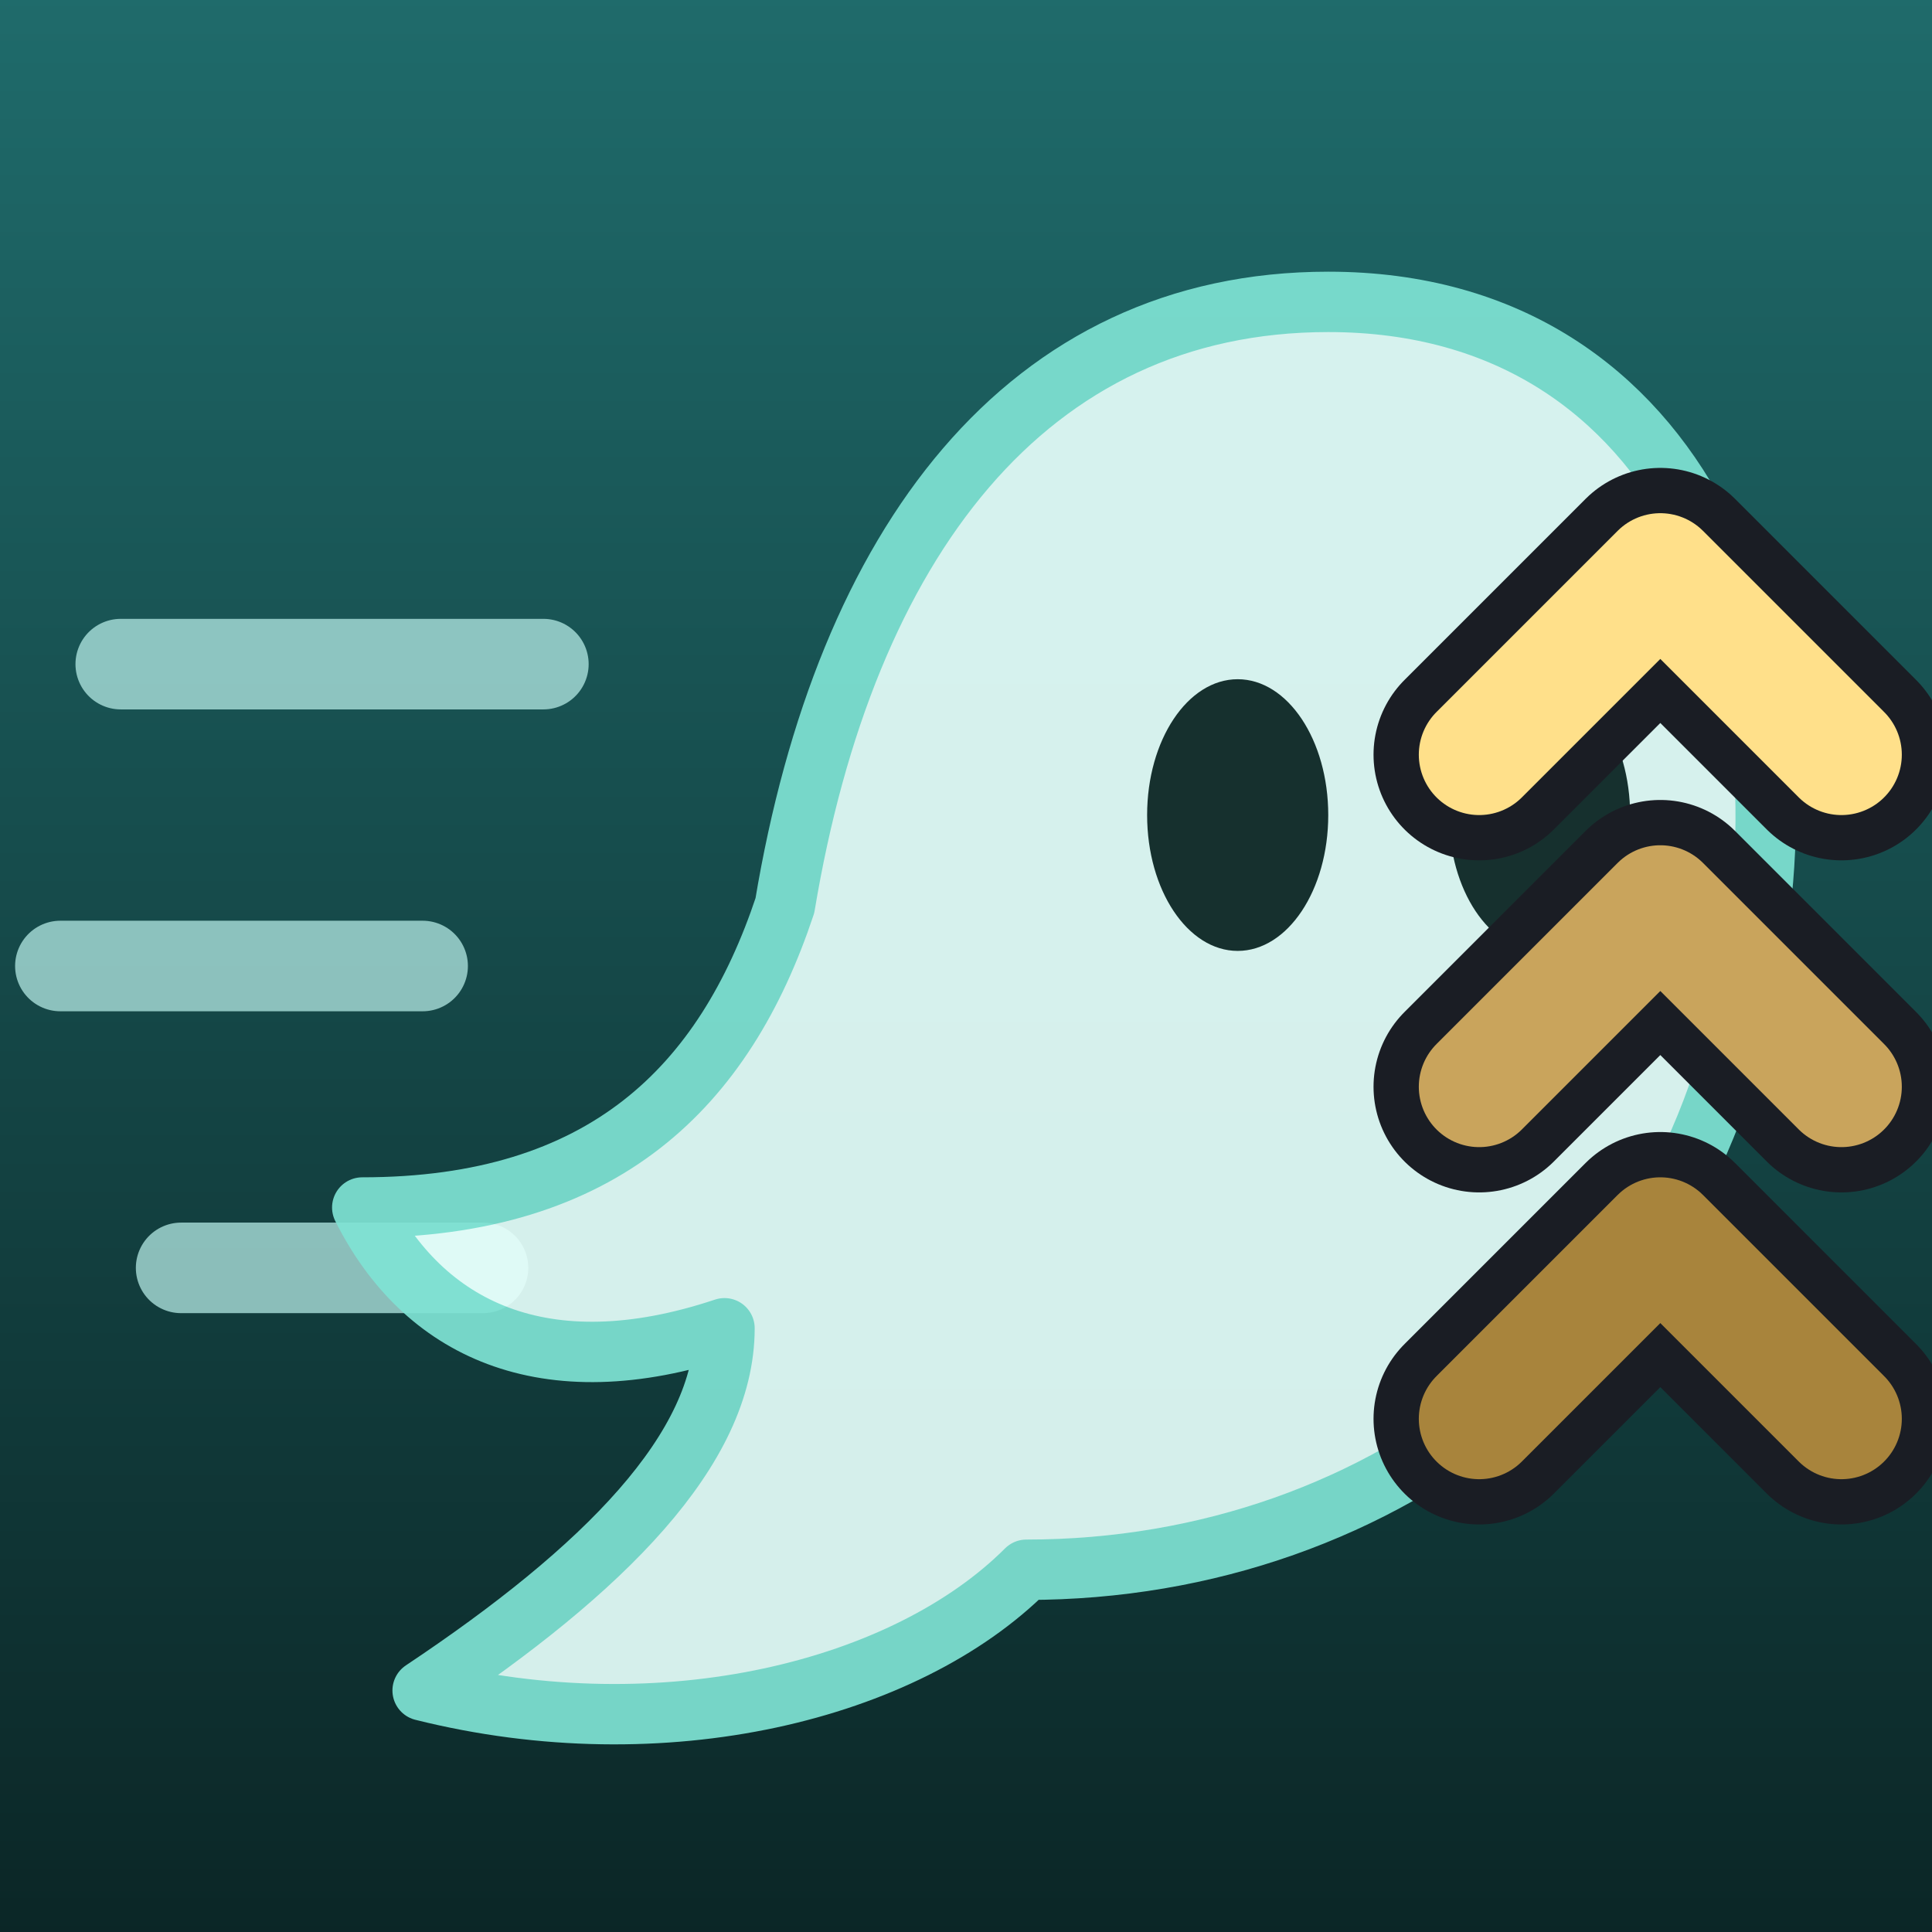
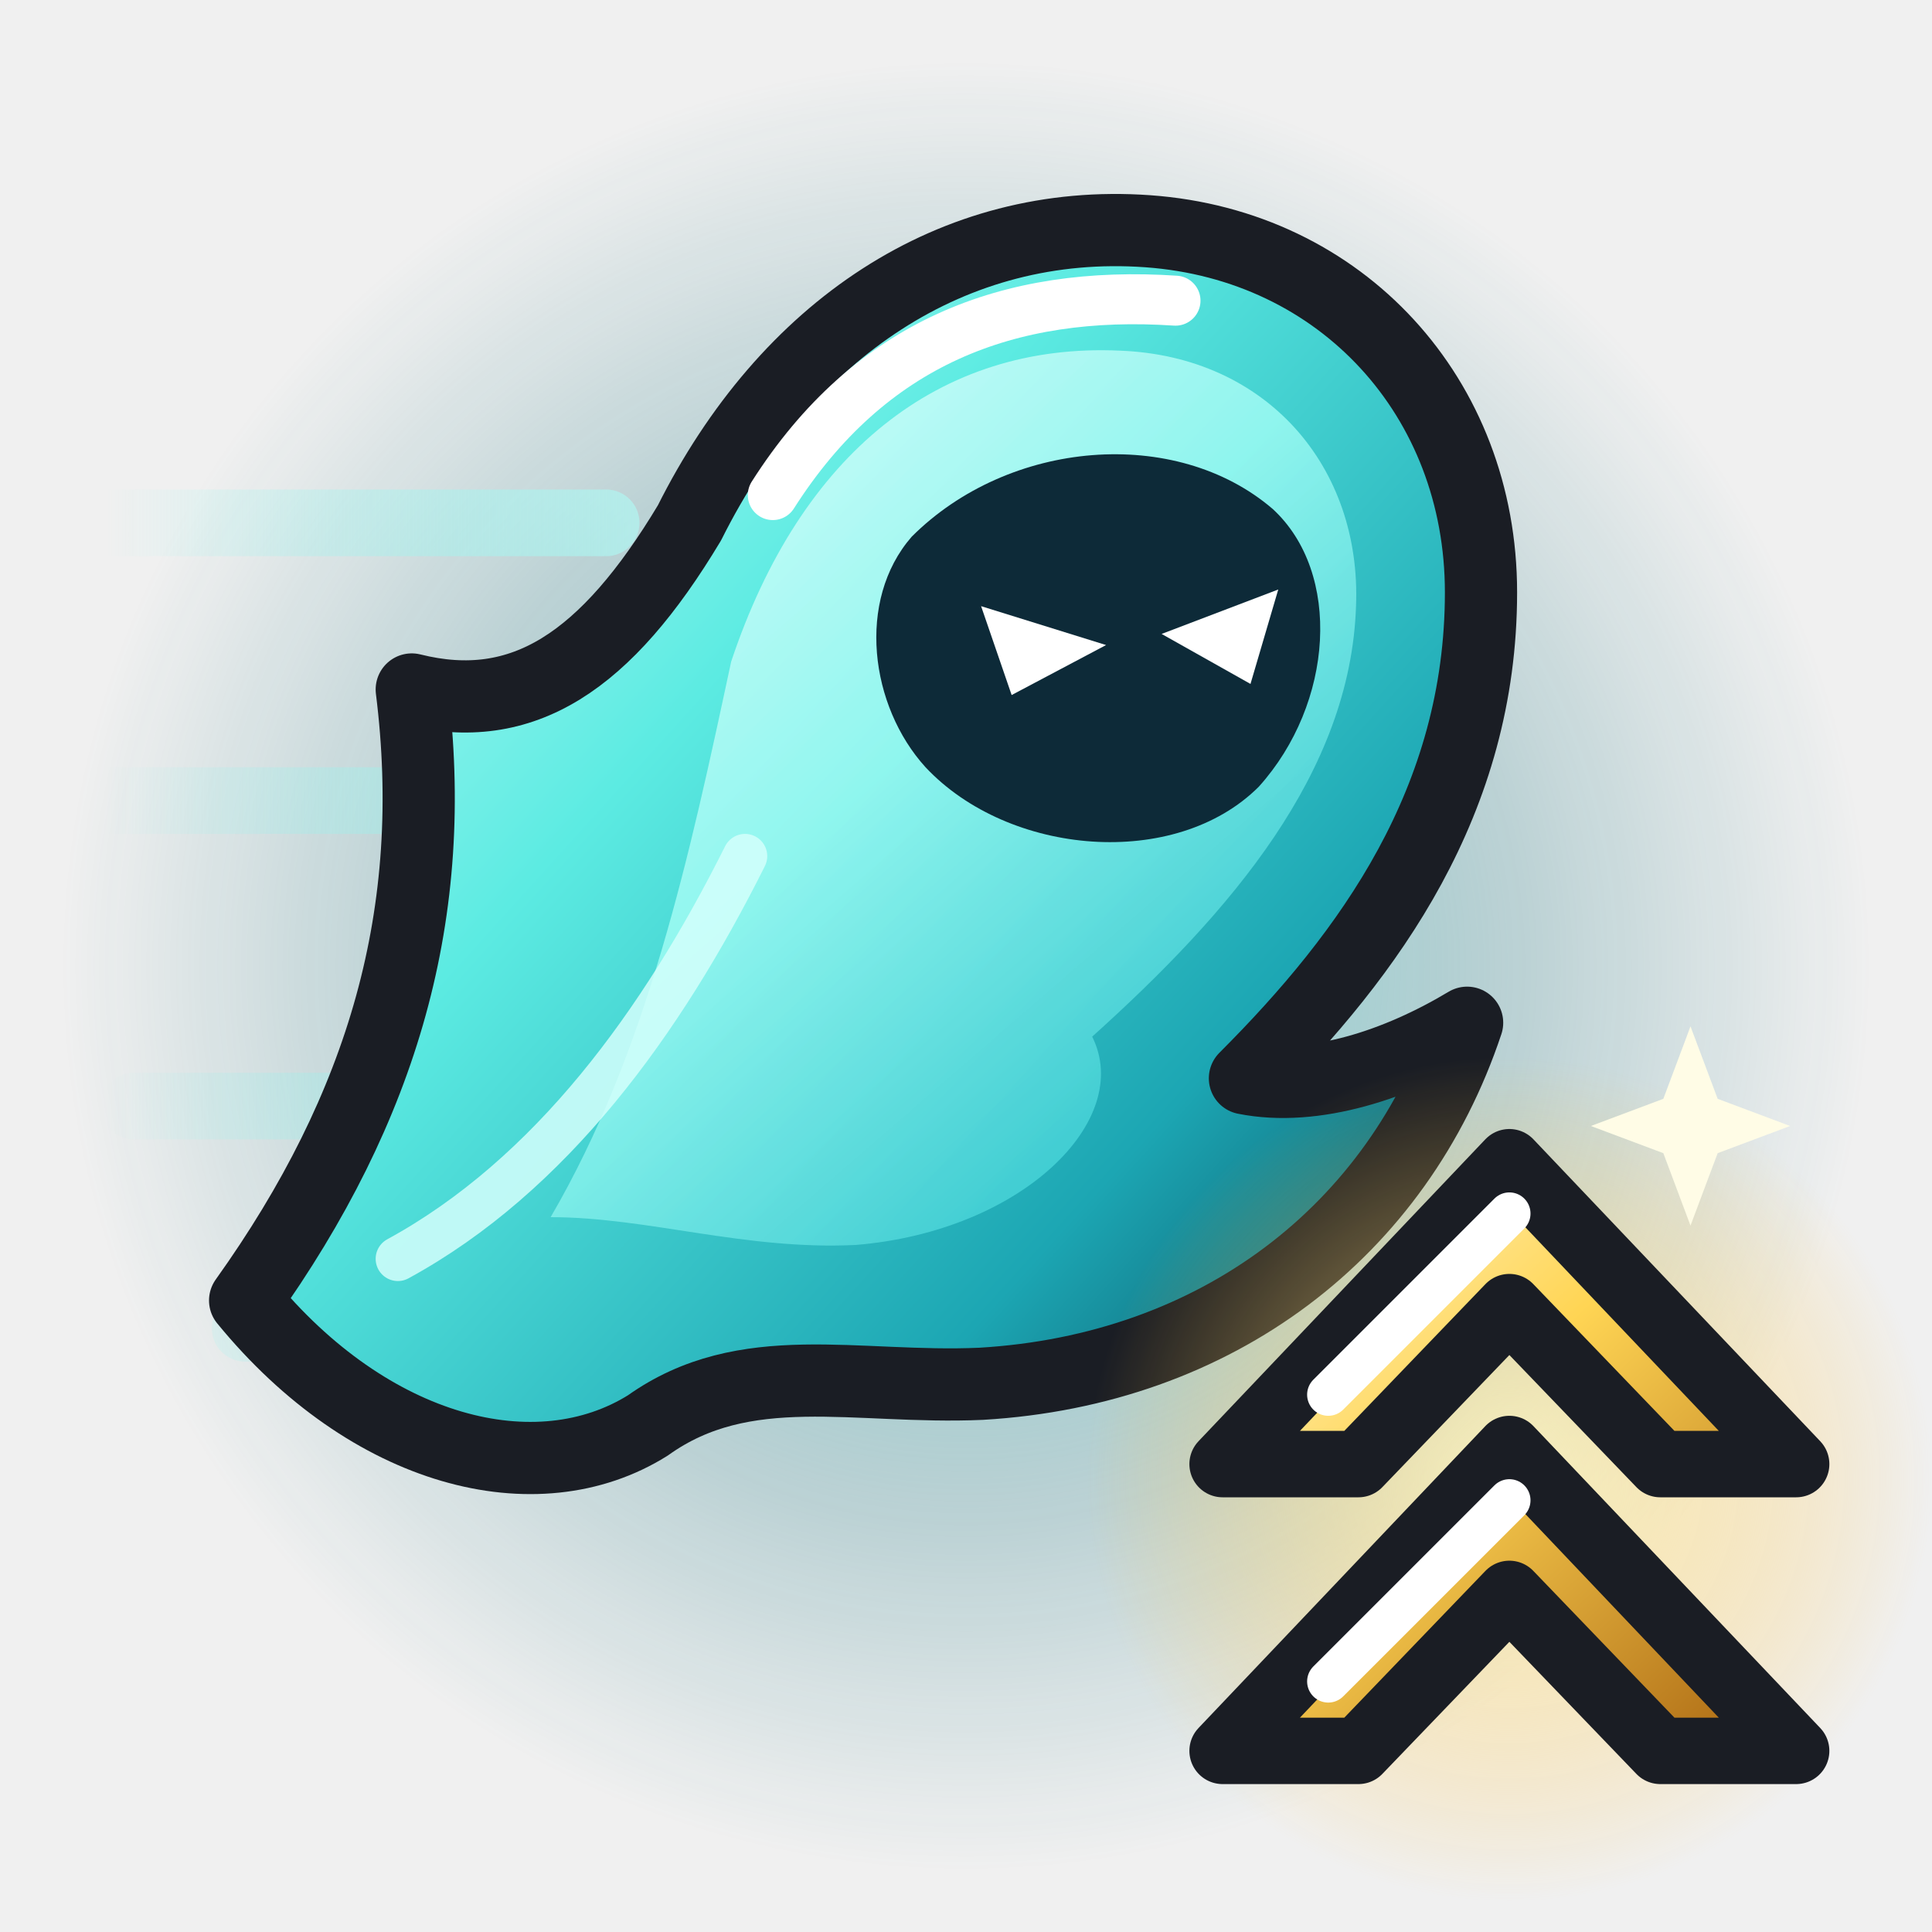
<svg xmlns="http://www.w3.org/2000/svg" width="128" height="128" viewBox="0 0 64 64">
  <defs>
-     <linearGradient id="bg" x1="0" y1="0" x2="0" y2="1">
-       <stop offset="0" stop-color="#1f6b6b" />
-       <stop offset="1" stop-color="#0b2626" />
+     <radialGradient id="aura" cx="32" cy="32" r="30" gradientUnits="userSpaceOnUse">
+       <stop offset="0" stop-color="#4cf0e8" stop-opacity="0.6" />
+       <stop offset="0.6" stop-color="#0e6e7a" stop-opacity="0.24" />
+       <stop offset="1" stop-color="#0e6e7a" stop-opacity="0" />
+     </radialGradient>
+     <linearGradient id="wispBody" x1="12" y1="12" x2="54" y2="50" gradientUnits="userSpaceOnUse">
+       <stop offset="0" stop-color="#d4fffb" />
+       <stop offset="0.38" stop-color="#5cebe2" />
+       <stop offset="0.78" stop-color="#1ca6b3" />
+       <stop offset="1" stop-color="#0b5163" />
    </linearGradient>
-     <radialGradient id="glow">
-       <stop offset="0" stop-color="#ffffff" stop-opacity="0.9" />
-       <stop offset="1" stop-color="#ffffff" stop-opacity="0" />
+     <linearGradient id="wispInner" x1="22" y1="14" x2="48" y2="44" gradientUnits="userSpaceOnUse">
+       <stop offset="0" stop-color="#ffffff" />
+       <stop offset="0.5" stop-color="#9ffcf4" />
+       <stop offset="1" stop-color="#2ac7cf" />
+     </linearGradient>
+     <linearGradient id="streak" x1="6" y1="32" x2="36" y2="32" gradientUnits="userSpaceOnUse">
+       <stop offset="0" stop-color="#6ef7ee" stop-opacity="0" />
+       <stop offset="1" stop-color="#d4fffb" stop-opacity="0.95" />
+     </linearGradient>
+     <radialGradient id="upGlow" cx="50" cy="49" r="14" gradientUnits="userSpaceOnUse">
+       <stop offset="0" stop-color="#fff5ba" stop-opacity="0.8" />
+       <stop offset="1" stop-color="#ffbf38" stop-opacity="0" />
    </radialGradient>
+     <linearGradient id="upGold" x1="40" y1="38" x2="59" y2="58" gradientUnits="userSpaceOnUse">
+       <stop offset="0" stop-color="#fffce6" />
+       <stop offset="0.45" stop-color="#ffd554" />
+       <stop offset="1" stop-color="#a86410" />
+     </linearGradient>
  </defs>
-   <rect width="64" height="64" fill="url(#bg)" />
-   <path d="M 4 22 L 18 22 M 2 32 L 14 32 M 6 42 L 16 42" stroke="#bff5ef" stroke-width="3" stroke-linecap="round" opacity="0.7" />
-   <path d="M 44 10 C 56 10 60 22 58 32 C 56 44 46 52 34 52 C 30 56 22 58 14 56 C 20 52 24 48 24 44 C 18 46 14 44 12 40 C 20 40 24 36 26 30 C 28 18 34 10 44 10 Z" fill="#e6fffb" stroke="#7fe3d4" stroke-width="2" stroke-linejoin="round" opacity="0.92" />
-   <ellipse cx="41" cy="27" rx="3" ry="4.5" fill="#16302e" />
-   <ellipse cx="51" cy="27" rx="3" ry="4.5" fill="#16302e" />
-   <g fill="none" stroke-linecap="round" stroke-linejoin="round">
-     <path d="M 49 47 L 55 41 L 61 47 M 49 36 L 55 30 L 61 36 M 49 25 L 55 19 L 61 25" stroke="#1a1d24" stroke-width="7" />
-     <path d="M 49 47 L 55 41 L 61 47" stroke="#a8843c" stroke-width="4" />
-     <path d="M 49 36 L 55 30 L 61 36" stroke="#c9a45c" stroke-width="4" />
-     <path d="M 49 25 L 55 19 L 61 25" stroke="#ffe08a" stroke-width="4" />
+   <circle cx="32" cy="32" r="30" fill="url(#aura)" />
+   <g transform="translate(-2 -2) scale(0.92)">
+     <path d="M 5 21 L 24 21 M 3 31 L 21 31 M 7 42 L 24 42 M 11 50 L 29 50" stroke="url(#streak)" stroke-width="2.4" stroke-linecap="round" />
+     <path d="M 11 49 C 16 42 18 35 17 27 C 21 28 24 26 27 21 C 30.5 14 36.5 10 43.5 10.5 C 50.5 11 55.5 16.5 55.5 23.5 C 55.5 31 51.5 36.5 47 41 C 49.5 41.5 52.5 40.5 55 39 C 52.5 46.5 46 51.5 37.5 52 C 33 52.2 29 51 25.5 53.5 C 21.5 56 15.5 54.5 11 49 Z" fill="url(#wispBody)" stroke="#1a1d24" stroke-width="2.6" stroke-linejoin="round" />
+     <path d="M 22 46 C 25.5 40 27 33 28.5 26 C 31 18.5 36 14.5 42.5 14.8 C 47.8 15 51.2 19 51 24 C 50.8 30 46.5 35 41.5 39.5 C 43 42.5 39 46.5 33 47 C 29 47.2 25.5 46 22 46 Z" fill="url(#wispInner)" opacity="0.82" />
+     <path d="M 35 21.5 C 38.5 18 44.5 17.5 48 20.5 C 50.5 22.8 50.2 27.5 47.5 30.5 C 44.5 33.5 38.5 33 35.5 29.8 C 33.5 27.6 33 23.8 35 21.5 Z" fill="#0d2a38" />
+     <path d="M 37.5 24 L 42 25.4 L 38.6 27.2 Z" fill="#ffffff" />
+     <path d="M 44 25 L 48.2 23.4 L 47.2 26.8 Z" fill="#ffffff" />
+     <path d="M 30 20 C 33.5 14.5 38.5 12.6 44.5 13" fill="none" stroke="#ffffff" stroke-width="1.8" stroke-linecap="round" />
+     <path d="M 16.5 47.5 C 22 44.5 26 39 29 33" fill="none" stroke="#d4fffb" stroke-width="1.6" stroke-linecap="round" opacity="0.85" />
  </g>
+   <circle cx="50" cy="49" r="14" fill="url(#upGlow)" />
+   <path d="M 40.5 58 L 50 48 L 59.5 58 L 55 58 L 50 52.8 L 45 58 Z" fill="url(#upGold)" stroke="#1a1d24" stroke-width="2.2" stroke-linejoin="round" />
+   <path d="M 40.5 48.5 L 50 38.5 L 59.5 48.5 L 55 48.5 L 50 43.3 L 45 48.5 Z" fill="url(#upGold)" stroke="#1a1d24" stroke-width="2.2" stroke-linejoin="round" />
+   <path d="M 44 46.2 L 50 40.2 M 44 55.7 L 50 49.7" stroke="#ffffff" stroke-width="1.4" stroke-linecap="round" />
+   <path d="M 56 34 L 56.9 36.4 L 59.3 37.3 L 56.9 38.2 L 56 40.6 L 55.1 38.2 L 52.7 37.3 L 55.1 36.4 Z" fill="#fffce6" />
</svg>
